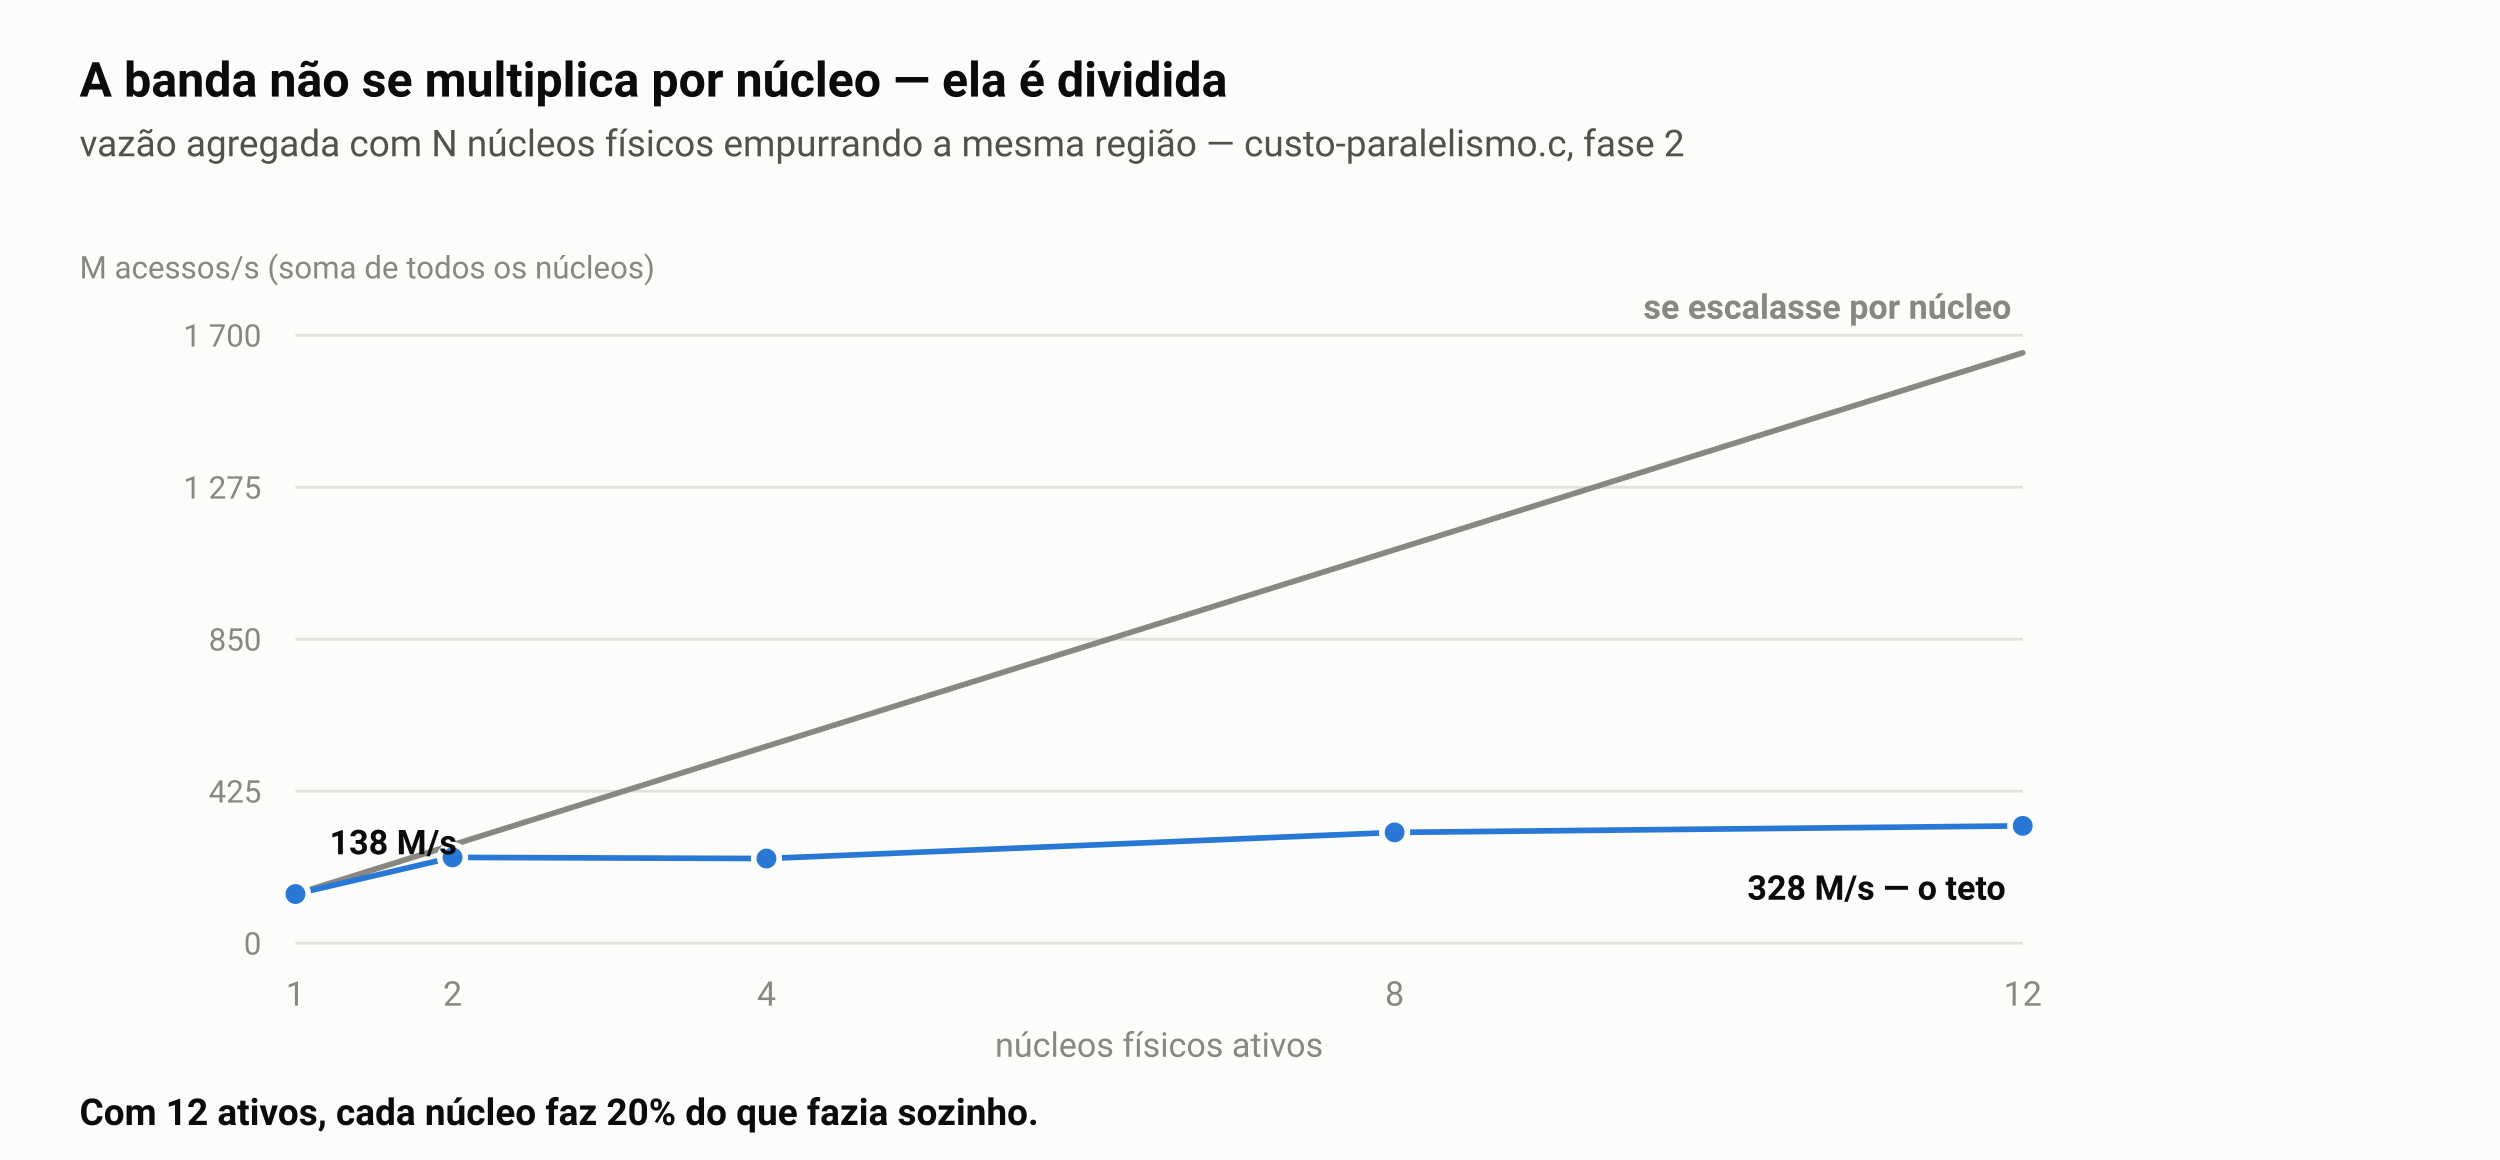
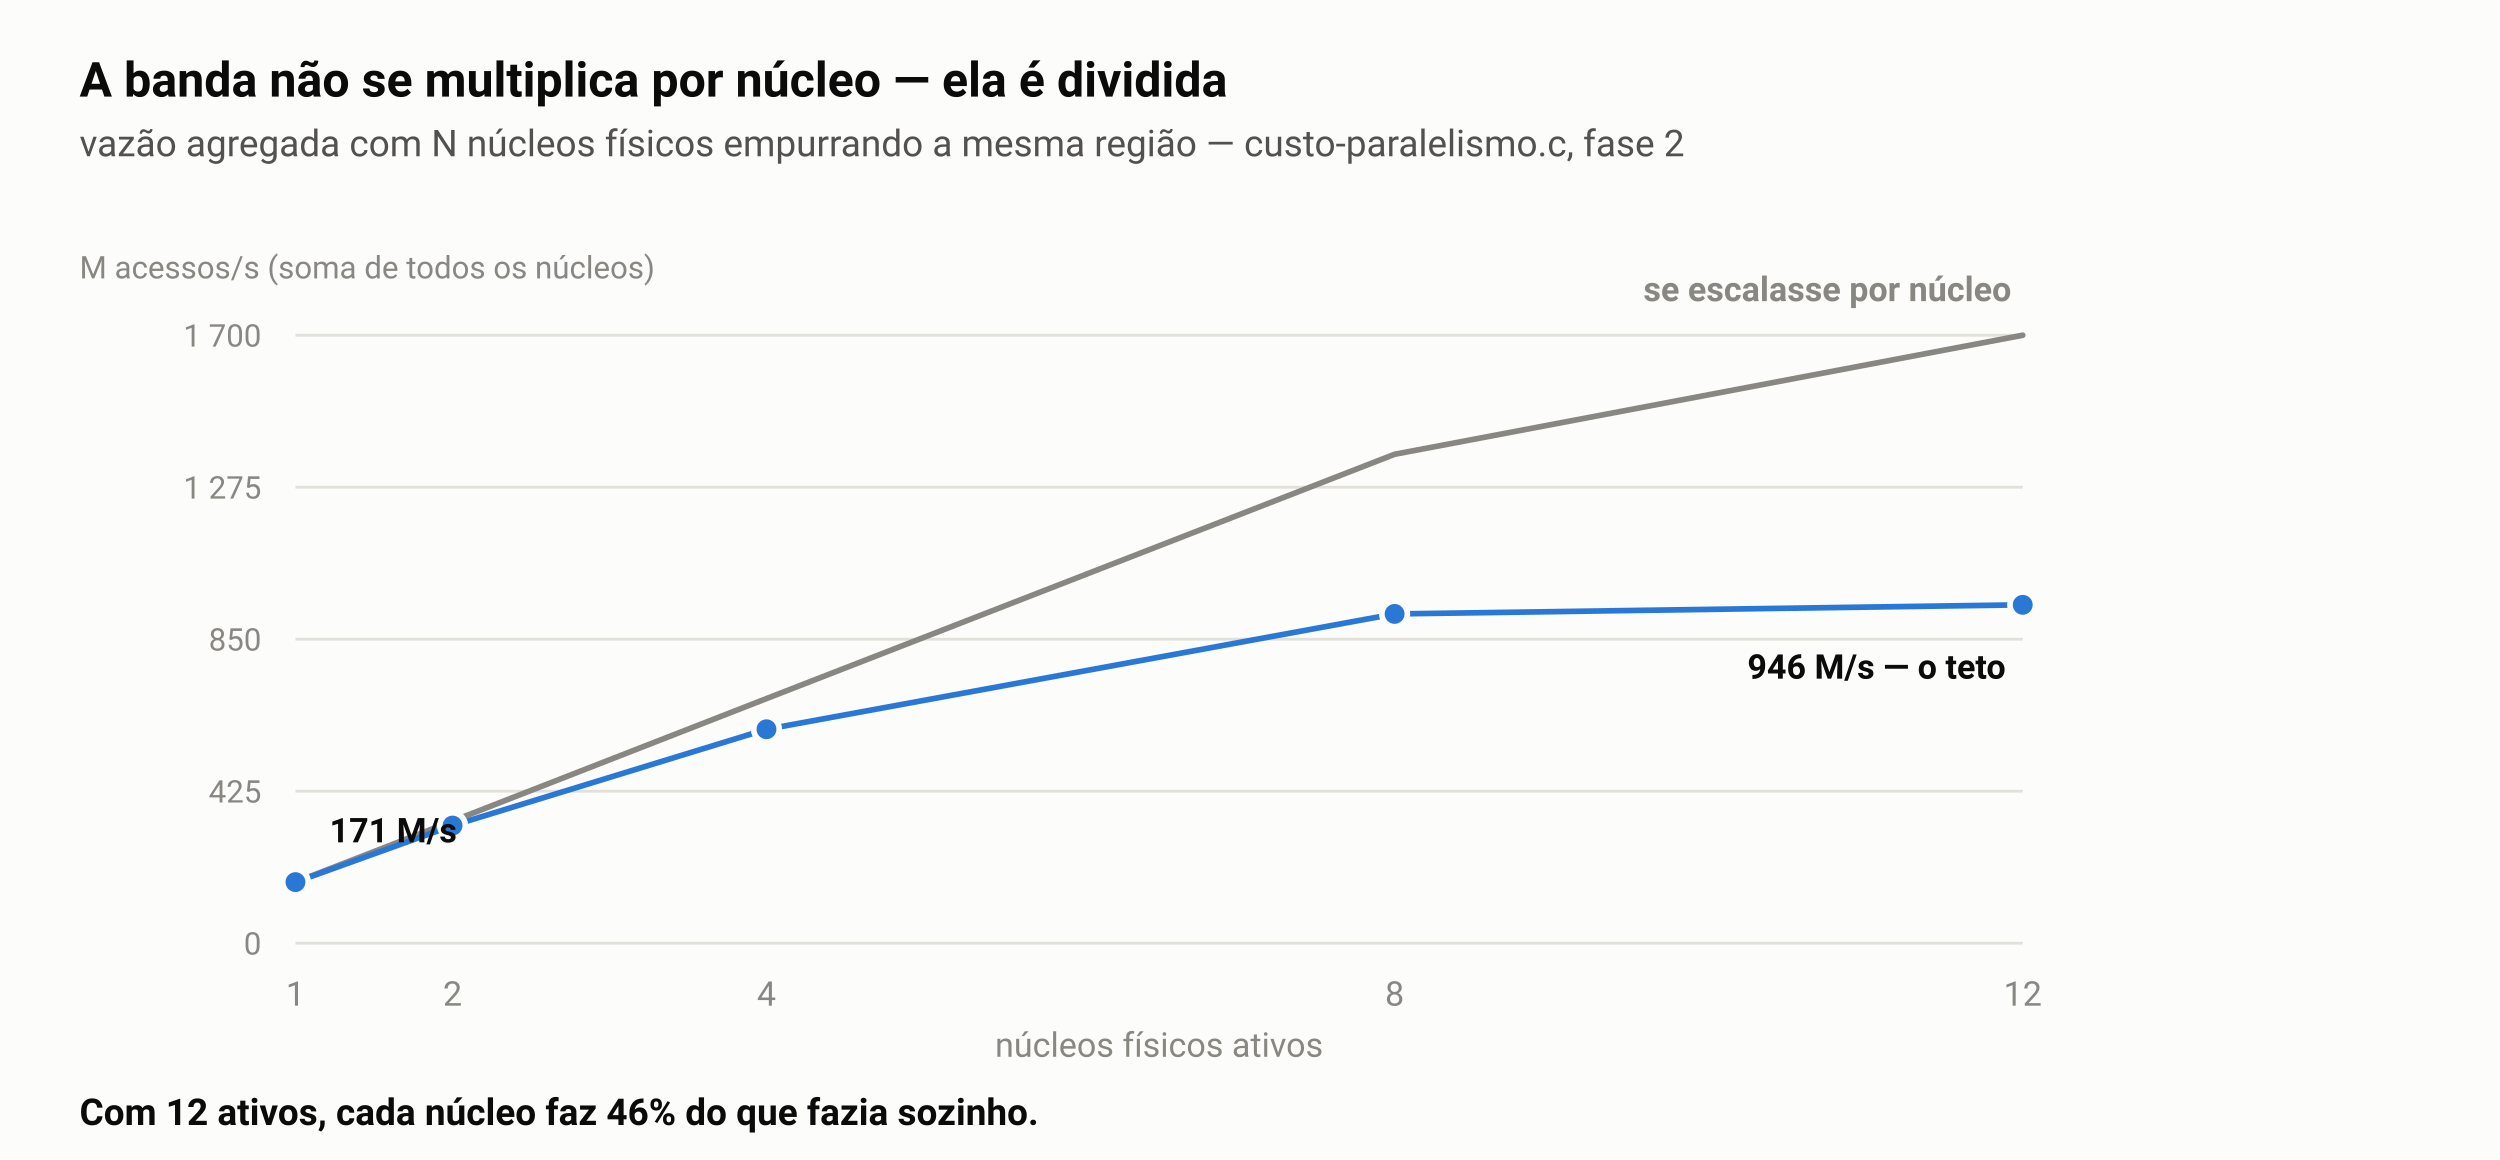
<svg xmlns="http://www.w3.org/2000/svg" viewBox="0 0 880 408" width="880" height="408" role="img" aria-labelledby="t d" font-family="system-ui, -apple-system, 'Segoe UI', Roboto, sans-serif">
  <rect width="880" height="408" fill="#fcfcfb" />
  <text x="28.0" y="34.0" fill="#0b0b0b" font-size="17" font-weight="600" text-anchor="start" font-family="system-ui, -apple-system, 'Segoe UI', Roboto, sans-serif">A banda não se multiplica por núcleo — ela é dividida</text>
  <text x="28.0" y="55.0" fill="#52514e" font-size="13" font-weight="400" text-anchor="start" font-family="system-ui, -apple-system, 'Segoe UI', Roboto, sans-serif">vazão agregada com N núcleos físicos empurrando a mesma região — custo-paralelismo.c, fase 2</text>
  <line x1="104.0" y1="332.0" x2="712.0" y2="332.0" stroke="#e1e0d9" stroke-width="1" />
  <text x="92.0" y="336.0" fill="#898781" font-size="11" font-weight="400" text-anchor="end" font-family="system-ui, -apple-system, 'Segoe UI', Roboto, sans-serif" font-variant-numeric="tabular-nums">0</text>
  <line x1="104.0" y1="278.5" x2="712.0" y2="278.5" stroke="#e1e0d9" stroke-width="1" />
  <text x="92.0" y="282.5" fill="#898781" font-size="11" font-weight="400" text-anchor="end" font-family="system-ui, -apple-system, 'Segoe UI', Roboto, sans-serif" font-variant-numeric="tabular-nums">425</text>
  <line x1="104.0" y1="225.0" x2="712.0" y2="225.0" stroke="#e1e0d9" stroke-width="1" />
  <text x="92.0" y="229.0" fill="#898781" font-size="11" font-weight="400" text-anchor="end" font-family="system-ui, -apple-system, 'Segoe UI', Roboto, sans-serif" font-variant-numeric="tabular-nums">850</text>
  <line x1="104.0" y1="171.5" x2="712.0" y2="171.5" stroke="#e1e0d9" stroke-width="1" />
  <text x="92.0" y="175.5" fill="#898781" font-size="11" font-weight="400" text-anchor="end" font-family="system-ui, -apple-system, 'Segoe UI', Roboto, sans-serif" font-variant-numeric="tabular-nums">1 275</text>
  <line x1="104.0" y1="118.0" x2="712.0" y2="118.0" stroke="#e1e0d9" stroke-width="1" />
  <text x="92.0" y="122.0" fill="#898781" font-size="11" font-weight="400" text-anchor="end" font-family="system-ui, -apple-system, 'Segoe UI', Roboto, sans-serif" font-variant-numeric="tabular-nums">1 700</text>
  <text x="28.0" y="98.0" fill="#898781" font-size="11" font-weight="400" text-anchor="start" font-family="system-ui, -apple-system, 'Segoe UI', Roboto, sans-serif">M acessos/s (soma de todos os núcleos)</text>
-   <polyline points="104.0,314.7 159.3,297.4 269.8,262.7 490.9,193.5 712.0,124.2" fill="none" stroke="#898781" stroke-width="2" stroke-linejoin="round" stroke-linecap="round" />
-   <text x="708.0" y="112.2" fill="#898781" font-size="12" font-weight="600" text-anchor="end" font-family="system-ui, -apple-system, 'Segoe UI', Roboto, sans-serif">se escalasse por núcleo</text>
-   <polyline points="104.0,314.7 159.3,301.8 269.8,302.2 490.9,293.0 712.0,290.7" fill="none" stroke="#2a78d6" stroke-width="2" stroke-linejoin="round" stroke-linecap="round" />
-   <circle cx="104.0" cy="314.7" r="4.5" fill="#2a78d6" stroke="#fcfcfb" stroke-width="2" />
-   <circle cx="159.3" cy="301.8" r="4.5" fill="#2a78d6" stroke="#fcfcfb" stroke-width="2" />
-   <circle cx="269.8" cy="302.2" r="4.5" fill="#2a78d6" stroke="#fcfcfb" stroke-width="2" />
-   <circle cx="490.9" cy="293.0" r="4.5" fill="#2a78d6" stroke="#fcfcfb" stroke-width="2" />
-   <circle cx="712.0" cy="290.7" r="4.5" fill="#2a78d6" stroke="#fcfcfb" stroke-width="2" />
-   <text x="706.0" y="316.7" fill="#0b0b0b" font-size="12" font-weight="600" text-anchor="end" font-family="system-ui, -apple-system, 'Segoe UI', Roboto, sans-serif" font-variant-numeric="tabular-nums">328 M/s — o teto</text>
-   <text x="116.0" y="300.7" fill="#0b0b0b" font-size="12" font-weight="600" text-anchor="start" font-family="system-ui, -apple-system, 'Segoe UI', Roboto, sans-serif" font-variant-numeric="tabular-nums">138 M/s</text>
+   <polyline points="104.0,310.5 159.3,289.0 269.8,245.9 490.9,159.9 712.0,118.0" fill="none" stroke="#898781" stroke-width="2" stroke-linejoin="round" stroke-linecap="round" />
+   <text x="708.0" y="106.0" fill="#898781" font-size="12" font-weight="600" text-anchor="end" font-family="system-ui, -apple-system, 'Segoe UI', Roboto, sans-serif">se escalasse por núcleo</text>
+   <polyline points="104.0,310.5 159.3,290.6 269.8,256.7 490.9,216.1 712.0,212.9" fill="none" stroke="#2a78d6" stroke-width="2" stroke-linejoin="round" stroke-linecap="round" />
+   <circle cx="104.0" cy="310.5" r="4.5" fill="#2a78d6" stroke="#fcfcfb" stroke-width="2" />
+   <circle cx="159.3" cy="290.6" r="4.5" fill="#2a78d6" stroke="#fcfcfb" stroke-width="2" />
+   <circle cx="269.8" cy="256.7" r="4.5" fill="#2a78d6" stroke="#fcfcfb" stroke-width="2" />
+   <circle cx="490.9" cy="216.1" r="4.5" fill="#2a78d6" stroke="#fcfcfb" stroke-width="2" />
+   <circle cx="712.0" cy="212.9" r="4.5" fill="#2a78d6" stroke="#fcfcfb" stroke-width="2" />
+   <text x="706.0" y="238.9" fill="#0b0b0b" font-size="12" font-weight="600" text-anchor="end" font-family="system-ui, -apple-system, 'Segoe UI', Roboto, sans-serif" font-variant-numeric="tabular-nums">946 M/s — o teto</text>
+   <text x="116.0" y="296.5" fill="#0b0b0b" font-size="12" font-weight="600" text-anchor="start" font-family="system-ui, -apple-system, 'Segoe UI', Roboto, sans-serif" font-variant-numeric="tabular-nums">171 M/s</text>
  <text x="104.0" y="354.0" fill="#898781" font-size="12" font-weight="400" text-anchor="middle" font-family="system-ui, -apple-system, 'Segoe UI', Roboto, sans-serif" font-variant-numeric="tabular-nums">1</text>
  <text x="159.3" y="354.0" fill="#898781" font-size="12" font-weight="400" text-anchor="middle" font-family="system-ui, -apple-system, 'Segoe UI', Roboto, sans-serif" font-variant-numeric="tabular-nums">2</text>
  <text x="269.8" y="354.0" fill="#898781" font-size="12" font-weight="400" text-anchor="middle" font-family="system-ui, -apple-system, 'Segoe UI', Roboto, sans-serif" font-variant-numeric="tabular-nums">4</text>
  <text x="490.9" y="354.0" fill="#898781" font-size="12" font-weight="400" text-anchor="middle" font-family="system-ui, -apple-system, 'Segoe UI', Roboto, sans-serif" font-variant-numeric="tabular-nums">8</text>
  <text x="712.0" y="354.0" fill="#898781" font-size="12" font-weight="400" text-anchor="middle" font-family="system-ui, -apple-system, 'Segoe UI', Roboto, sans-serif" font-variant-numeric="tabular-nums">12</text>
  <text x="408.0" y="372.0" fill="#898781" font-size="12" font-weight="400" text-anchor="middle" font-family="system-ui, -apple-system, 'Segoe UI', Roboto, sans-serif">núcleos físicos ativos</text>
-   <text x="28.0" y="396.0" fill="#0b0b0b" font-size="13" font-weight="600" text-anchor="start" font-family="system-ui, -apple-system, 'Segoe UI', Roboto, sans-serif">Com 12 ativos, cada núcleo faz 20% do que fazia sozinho.</text>
+   <text x="28.0" y="396.0" fill="#0b0b0b" font-size="13" font-weight="600" text-anchor="start" font-family="system-ui, -apple-system, 'Segoe UI', Roboto, sans-serif">Com 12 ativos, cada núcleo faz 46% do que fazia sozinho.</text>
</svg>
